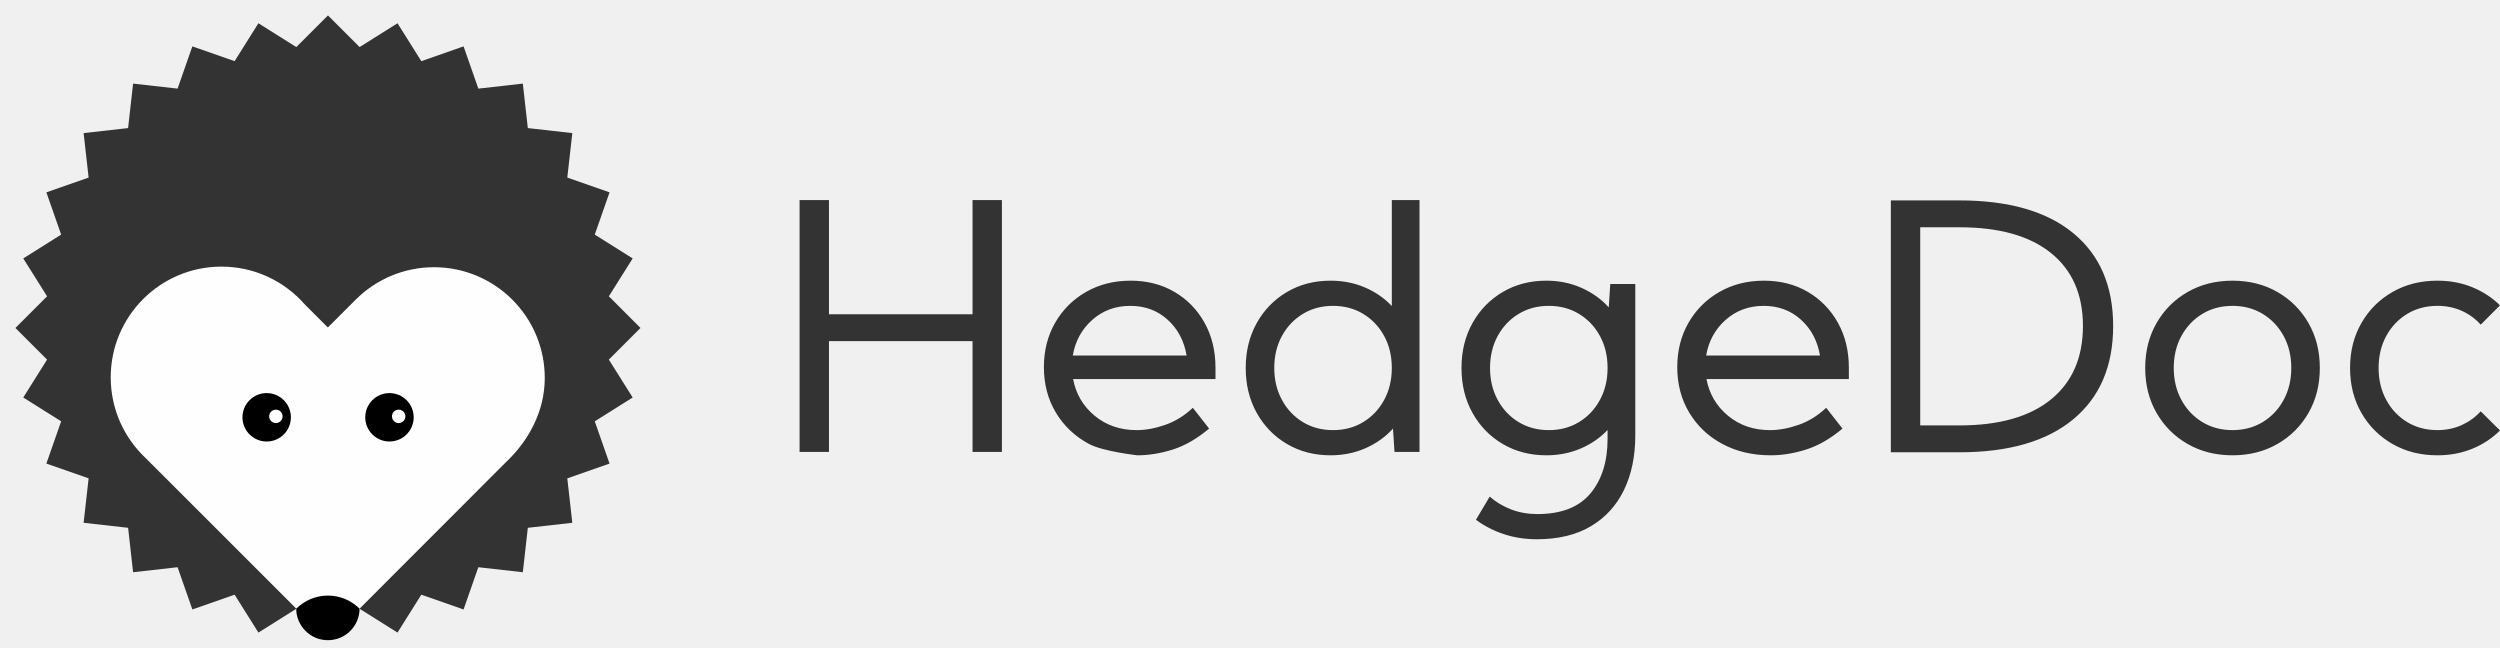
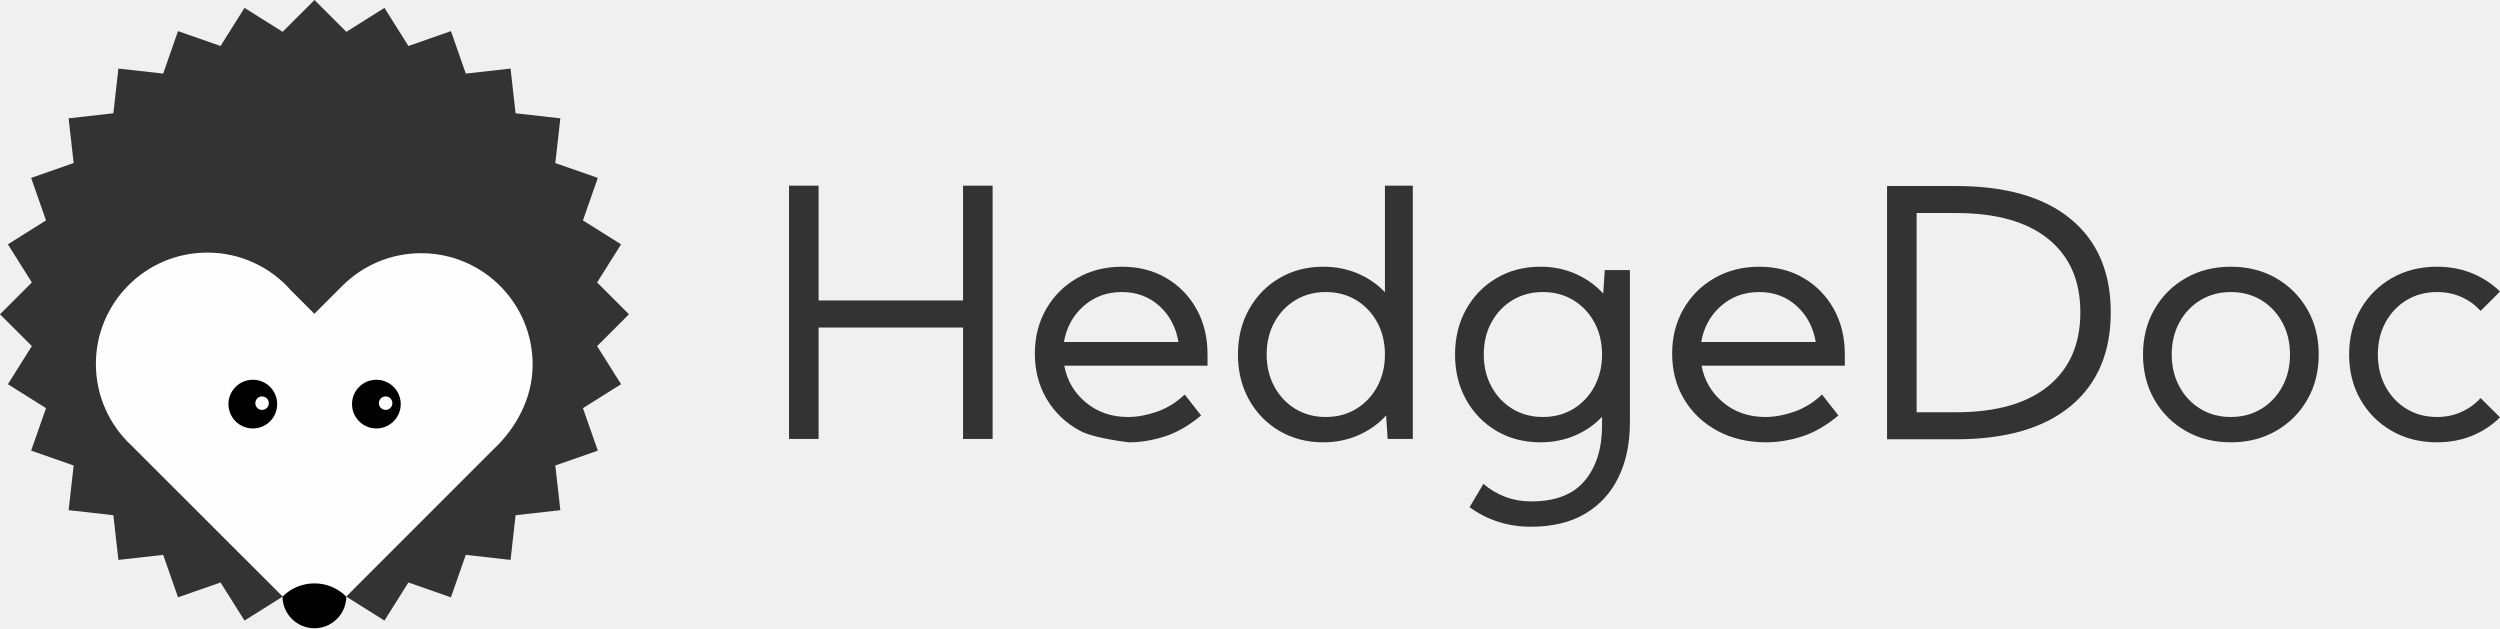
- <svg xmlns="http://www.w3.org/2000/svg" clip-rule="evenodd" fill-rule="evenodd" height="430.079" stroke-linejoin="round" stroke-miterlimit="2" viewBox="0 0 1660.241 430.079" width="1660.241">
-   <g fill-rule="nonzero" transform="translate(10.24244 10.24245)">
-     <path d="m0-124.766-6.399 6.398-7.662-4.814-4.812 7.662-8.541-2.989-2.988 8.54-8.993-1.013-1.011 8.991-8.992 1.013 1.012 8.991-8.541 2.989 2.988 8.54-7.661 4.815 4.815 7.662-6.399 6.399 6.398 6.398-4.814 7.661 7.661 4.814-2.988 8.541 8.541 2.988-1.012 8.985 8.992 1.011 1.011 8.985 8.993-1.015 2.988 8.54 8.541-2.988 4.812 7.662 7.662-4.813h12.796l7.661 4.813 4.814-7.66 8.541 2.988 2.988-8.54 8.992 1.014 1.014-8.985 8.99-1.012-1.012-8.985 8.54-2.988-2.988-8.541 7.662-4.815-4.815-7.66 6.398-6.398-6.398-6.399 4.815-7.66-7.662-4.814 2.988-8.542-8.54-2.988 1.014-8.991-8.992-1.015-1.013-8.991-8.991 1.013-2.989-8.54-8.54 2.989-4.814-7.663-7.663 4.815z" fill="#333" transform="matrix(3.284956 0 0 3.284956 207.5566 409.8508)" />
-     <path d="m0-30.513c0-12.366-10.025-22.393-22.392-22.393-6.143 0-11.707 2.476-15.752 6.481l-.003-.002-5.705 5.706-4.665-4.665c-4.104-4.683-10.125-7.642-16.839-7.642-12.367 0-22.392 10.025-22.392 22.391 0 6.463 2.74 12.281 7.118 16.368l36.799 36.784 35.987-36.014c4.496-4.232 7.844-10.203 7.844-17.014" fill="#fefefe" transform="matrix(3.284956 0 0 3.284956 351.5353 341.0132)" />
-     <path d="m-4.558-8.253c1.645 1.64 2.662 3.904 2.662 6.406 0 2.5-1.017 4.766-2.662 6.405-3.514-.026-6.357-2.883-6.357-6.405s2.843-6.38 6.357-6.406" transform="matrix(0 -3.284956 -3.284956 0 201.444 379.05)" />
-     <path d="m-4.896-4.894c-2.704 0-4.895 2.191-4.895 4.894 0 2.704 2.191 4.896 4.895 4.896s4.896-2.192 4.896-4.896c0-2.703-2.192-4.894-4.896-4.894" transform="matrix(0 -3.284956 -3.284956 0 166.8609 250.8016)" />
-     <path d="m-1.356-1.355c-.751 0-1.356.607-1.356 1.356 0 .748.605 1.355 1.356 1.355.749 0 1.357-.607 1.357-1.355 0-.749-.608-1.356-1.357-1.356" fill="#fff" transform="matrix(0 -3.284956 -3.284956 0 172.9693 261.8032)" />
-     <path d="m-4.896-4.894c-2.704 0-4.895 2.191-4.895 4.896 0 2.703 2.191 4.894 4.895 4.894s4.896-2.191 4.896-4.894c0-2.705-2.192-4.896-4.896-4.896" transform="matrix(0 -3.284956 -3.284956 0 248.406 250.8016)" />
-     <path d="m-1.357-1.356c-.751 0-1.356.608-1.356 1.358 0 .748.605 1.355 1.356 1.355.749 0 1.357-.607 1.357-1.355 0-.75-.608-1.358-1.357-1.358" fill="#fff" transform="matrix(0 -3.284956 -3.284956 0 254.514 261.7989)" />
-     <path d="m914.053 122.625v70.361c-4.98-5.276-10.966-9.399-17.953-12.375-6.99-2.973-14.572-4.461-22.748-4.461-10.778 0-20.426 2.506-28.938 7.525s-15.205 11.896-20.07 20.631c-4.872 8.738-7.307 18.677-7.307 29.826 0 11.156 2.435 21.101 7.307 29.832 4.865 8.735 11.559 15.61 20.07 20.629s18.16 7.529 28.938 7.529c8.4 0 16.168-1.58 23.307-4.74 7.135-3.16 13.193-7.49 18.176-12.992l1.006 15.502h16.611v-167.268zm-393.295.002v167.266h19.516v-73.596h95.34v73.596h19.512v-167.266h-19.512v75.828h-95.34v-75.828zm724.699.221v167.268h45.496c32.859 0 58.098-7.323 75.715-21.971 17.617-14.641 26.428-35.273 26.428-61.885 0-26.539-8.81-47.077-26.428-61.609s-42.855-21.803-75.715-21.803zm19.516 17.846h25.98c26.464 0 46.761 5.705 60.887 17.113 14.122 11.415 21.186 27.564 21.186 48.453 0 20.961-7.064 37.208-21.186 48.729-14.125 11.524-34.423 17.287-60.887 17.287h-25.98zm-248.33 35.455c-10.778 0-20.424 2.51-28.936 7.529-8.511 5.019-15.207 11.894-20.072 20.629-4.872 8.735-7.305 18.676-7.305 29.828 0 11.152 2.433 21.095 7.305 29.83 4.865 8.735 11.561 15.611 20.072 20.631 8.511 5.019 18.158 7.525 28.936 7.525 8.176 0 15.76-1.488 22.75-4.461 6.987-2.973 12.971-7.096 17.951-12.375v5.795c0 15.167-3.81 27.301-11.428 36.41-7.624 9.103-19.348 13.656-35.182 13.656-6.245 0-12.043-1.021-17.395-3.064-5.354-2.047-10.113-4.89-14.275-8.529l-9.143 15.387c5.499 4.09 11.669 7.263 18.508 9.533 6.839 2.27 14.16 3.4 21.969 3.4 14.198 0 26.148-2.88 35.852-8.639 9.7-5.762 17.04-13.811 22.023-24.143 4.98-10.334 7.469-22.377 7.469-36.131v-100.582h-16.615l-1.004 15.502c-4.98-5.502-11.037-9.832-18.176-12.992-7.135-3.16-14.905-4.74-23.305-4.74zm591.766.002c-11.152 0-21.097 2.51-29.832 7.529-8.735 5.016-15.61 11.891-20.629 20.629-5.016 8.735-7.525 18.674-7.525 29.826 0 11.152 2.509 21.097 7.525 29.828 5.019 8.738 11.894 15.613 20.629 20.629 8.735 5.019 18.68 7.529 29.832 7.529 8.4 0 16.129-1.449 23.191-4.35 7.063-2.901 13.195-6.951 18.398-12.154l-12.824-12.711c-3.495 3.866-7.693 6.91-12.598 9.141-4.908 2.23-10.298 3.348-16.168 3.348-7.509 0-14.201-1.783-20.074-5.354-5.873-3.567-10.503-8.475-13.883-14.717-3.384-6.245-5.072-13.309-5.072-21.189 0-7.953 1.689-15.034 5.072-21.242 3.38-6.205 8.009-11.095 13.883-14.662 5.873-3.571 12.565-5.354 20.074-5.354 5.87 0 11.26 1.096 16.168 3.287 4.904 2.194 9.102 5.259 12.598 9.201l12.824-12.824c-5.203-5.128-11.336-9.142-18.398-12.043-7.063-2.901-14.792-4.348-23.191-4.348zm-867.867.002c-11.001 0-20.85 2.494-29.549 7.471-8.699 4.983-15.538 11.806-20.518 20.465s-7.473 18.491-7.473 29.496c0 11.3 2.656 21.37 7.975 30.217 5.312 8.846 12.655 15.779 22.023 20.799 9.365 5.016 32.113 7.525 32.113 7.525 7.509 0 15.295-1.266 23.363-3.795 8.065-2.526 16.148-7.17 24.252-13.938l-10.816-13.826c-5.502 5.203-11.597 8.978-18.285 11.32-6.695 2.339-13.048 3.512-19.072 3.512-10.854 0-20.127-3.18-27.82-9.533-7.693-6.36-12.469-14.481-14.328-24.369h94.561v-7.469c0-11.225-2.418-21.189-7.25-29.885-4.832-8.699-11.486-15.536-19.961-20.52-8.475-4.977-18.21-7.471-29.215-7.471zm420.613 0c-11.001 0-20.848 2.494-29.547 7.471-8.698 4.983-15.54 11.806-20.52 20.465s-7.473 18.491-7.473 29.496c0 11.3 2.658 21.37 7.977 30.217 5.312 8.846 12.656 15.779 22.021 20.799 9.365 5.016 20.071 7.525 32.113 7.525 7.509 0 15.295-1.266 23.363-3.795 8.065-2.526 16.15-7.17 24.254-13.938l-10.818-13.826c-5.502 5.203-11.595 8.978-18.283 11.32-6.691 2.339-13.05 3.512-19.074 3.512-10.854 0-20.125-3.18-27.818-9.533-7.693-6.36-12.471-14.481-14.33-24.369h94.561v-7.469c0-11.225-2.418-21.189-7.25-29.885-4.832-8.699-11.484-15.536-19.959-20.52-8.475-4.977-18.212-7.471-29.217-7.471zm311.211 0c-11.152 0-21.091 2.506-29.826 7.525-8.738 5.019-15.613 11.896-20.633 20.631-5.016 8.735-7.527 18.677-7.527 29.826 0 11.152 2.511 21.097 7.527 29.832 5.019 8.735 11.895 15.609 20.633 20.629 8.735 5.019 18.674 7.525 29.826 7.525 11.149 0 21.093-2.506 29.828-7.525 8.735-5.019 15.61-11.894 20.629-20.629 5.019-8.735 7.525-18.68 7.525-29.832 0-11.149-2.506-21.091-7.525-29.826-5.019-8.735-11.894-15.611-20.629-20.631-8.735-5.019-18.679-7.525-29.828-7.525zm-454.049 16.723c7.506 0 14.2 1.785 20.07 5.355 5.873 3.567 10.503 8.458 13.883 14.66 3.384 6.209 5.074 13.291 5.074 21.244 0 7.881-1.691 14.943-5.074 21.188-3.38 6.245-8.009 11.15-13.883 14.721-5.87 3.567-12.564 5.352-20.07 5.352-7.509 0-14.202-1.784-20.072-5.352-5.873-3.571-10.503-8.476-13.883-14.721-3.387-6.245-5.074-13.307-5.074-21.188 0-7.953 1.687-15.036 5.074-21.244 3.38-6.202 8.009-11.093 13.883-14.66 5.87-3.571 12.563-5.355 20.072-5.355zm-143.293.002c7.509 0 14.2 1.784 20.07 5.352 5.873 3.571 10.503 8.459 13.887 14.664 3.38 6.209 5.072 13.291 5.072 21.24 0 7.881-1.692 14.945-5.072 21.189-3.384 6.245-8.013 11.151-13.887 14.719-5.87 3.571-12.561 5.355-20.07 5.355s-14.2-1.785-20.07-5.355c-5.873-3.567-10.503-8.474-13.883-14.719-3.384-6.245-5.076-13.309-5.076-21.189 0-7.95 1.693-15.032 5.076-21.24 3.38-6.205 8.009-11.093 13.883-14.664 5.87-3.567 12.561-5.352 20.07-5.352zm-134.592.002c9.737 0 17.988 3.065 24.752 9.201 6.764 6.133 10.966 14.067 12.602 23.807h-75.604c1.636-9.589 5.948-17.489 12.936-23.697 6.987-6.205 15.427-9.311 25.314-9.311zm420.615 0c9.737 0 17.988 3.065 24.752 9.201 6.764 6.133 10.966 14.067 12.602 23.807h-75.603c1.636-9.589 5.948-17.489 12.935-23.697 6.987-6.205 15.427-9.311 25.314-9.311zm311.318 0c7.506 0 14.202 1.781 20.072 5.352 5.873 3.571 10.501 8.459 13.885 14.664 3.38 6.205 5.072 13.287 5.072 21.24 0 7.881-1.692 14.945-5.072 21.189-3.384 6.245-8.011 11.148-13.885 14.719-5.87 3.567-12.566 5.352-20.072 5.352-7.509 0-14.2-1.784-20.07-5.352-5.873-3.571-10.503-8.474-13.883-14.719-3.387-6.245-5.074-13.309-5.074-21.189 0-7.953 1.687-15.035 5.074-21.24 3.38-6.205 8.009-11.093 13.883-14.664 5.87-3.571 12.561-5.352 20.07-5.352z" fill="#333" stroke-width="3.285" />
+ <svg xmlns="http://www.w3.org/2000/svg" width="1500" height="377" viewBox="0 0 1500 377" fill-rule="evenodd" stroke-linejoin="round" stroke-miterlimit="2" clip-rule="evenodd">
+   <g fill-rule="nonzero">
+     <path fill="#333" d="m188.688 0-19.11 19.094-22.88-14.367-14.37 22.866-25.507-8.92-8.923 25.486-26.856-3.023-3.02 26.833-26.852 3.023 3.022 26.832-25.507 8.92 8.924 25.487L4.73 146.6l14.38 22.865L0 188.563l19.107 19.094L4.73 230.52l22.879 14.367-8.924 25.49 25.507 8.917-3.022 26.814 26.853 3.017 3.019 26.814 26.856-3.029 8.923 25.487 25.506-8.917 14.37 22.866 22.882-14.364h38.213l22.878 14.364 14.376-22.86 25.506 8.917 8.923-25.487 26.853 3.027 3.029-26.815 26.847-3.02-3.022-26.814 25.503-8.918-8.923-25.49 22.88-14.369-14.378-22.86 19.106-19.094-19.106-19.097 14.379-22.86-22.881-14.366 8.923-25.493-25.503-8.917 3.028-26.832-26.853-3.03-3.026-26.832-26.85 3.023-8.926-25.486-25.503 8.92-14.376-22.869-22.884 14.37z" />
+     <path fill="#fefefe" d="M319.578 218.746c0-36.905-29.938-66.829-66.87-66.829-18.345 0-34.96 7.39-47.04 19.342l-.01-.007-17.037 17.03-13.93-13.923c-12.257-13.976-30.237-22.806-50.288-22.806-36.931 0-66.87 29.918-66.87 66.822 0 19.288 8.183 36.651 21.257 48.848L188.684 377l107.47-107.478c13.426-12.63 23.424-30.45 23.424-50.776" />
+     <path d="M207.777 357.966c-4.897-4.91-11.658-7.944-19.13-7.944-7.466 0-14.233 3.035-19.128 7.944.078 10.487 8.61 18.972 19.128 18.972s19.053-8.485 19.13-18.972m-41.47-115.504c0 8.07-6.543 14.609-14.615 14.609-8.075 0-14.621-6.539-14.621-14.609s6.546-14.611 14.62-14.611c8.073 0 14.616 6.542 14.616 14.611" />
+     <path fill="#fff" d="M161.291 241.893a4.044 4.044 0 0 1-4.049 4.046 4.043 4.043 0 0 1-4.046-4.046 4.05 4.05 0 0 1 4.046-4.05 4.05 4.05 0 0 1 4.05 4.05" />
+     <path d="M240.439 242.462c0 8.07-6.543 14.609-14.621 14.609-8.072 0-14.615-6.539-14.615-14.609s6.543-14.611 14.615-14.611c8.078 0 14.621 6.542 14.621 14.611" />
+     <path fill="#fff" d="M235.426 241.892a4.047 4.047 0 0 1-4.055 4.046 4.043 4.043 0 0 1-4.047-4.046 4.05 4.05 0 0 1 4.047-4.05 4.053 4.053 0 0 1 4.055 4.05" />
+     <path fill="#333" d="M830.958 111.404v63.922c-4.527-4.793-9.969-8.538-16.321-11.242-6.355-2.701-13.247-4.053-20.68-4.053-9.798 0-18.57 2.277-26.307 6.837-7.737 4.56-13.823 10.807-18.246 18.743-4.428 7.938-6.642 16.968-6.642 27.097 0 10.134 2.214 19.17 6.642 27.102 4.423 7.935 10.509 14.18 18.246 18.74 7.738 4.56 16.509 6.841 26.307 6.841 7.636 0 14.699-1.435 21.188-4.306 6.486-2.871 11.993-6.805 16.523-11.804l.915 14.084h15.1V111.404Zm-357.541.002v151.959h17.741v-66.861h86.673v66.86h17.738V111.406H577.83v68.89h-86.673v-68.89zm658.818.2v151.961h41.36c29.872 0 52.816-6.653 68.832-19.96 16.016-13.301 24.025-32.046 24.025-56.222 0-24.11-8.01-42.769-24.025-55.971-16.016-13.203-38.96-19.808-68.832-19.808zm17.742 16.213h23.618c24.058 0 42.51 5.182 55.352 15.547 12.838 10.37 19.26 25.042 19.26 44.02 0 19.042-6.422 33.802-19.26 44.269-12.841 10.469-31.294 15.705-55.352 15.705h-23.618zm-225.755 32.21c-9.798 0-18.568 2.28-26.305 6.84-7.738 4.56-13.825 10.806-18.248 18.742-4.429 7.935-6.64 16.966-6.64 27.098 0 10.132 2.211 19.165 6.64 27.1 4.423 7.936 10.51 14.184 18.248 18.744 7.737 4.56 16.506 6.836 26.305 6.836 7.433 0 14.327-1.351 20.682-4.052 6.351-2.701 11.792-6.447 16.319-11.243v5.265c0 13.778-3.464 24.802-10.39 33.078-6.93 8.27-17.588 12.407-31.982 12.407-5.677 0-10.949-.928-15.814-2.784-4.867-1.86-9.194-4.443-12.977-7.75l-8.312 13.98c5 3.715 10.608 6.598 16.826 8.66 6.217 2.063 12.873 3.09 19.971 3.09 12.907 0 23.77-2.617 32.593-7.849 8.818-5.234 15.49-12.547 20.02-21.933 4.528-9.389 6.79-20.329 6.79-32.825v-91.377h-15.104l-.913 14.083c-4.527-4.999-10.034-8.932-16.523-11.803-6.487-2.871-13.55-4.307-21.186-4.307zm537.969.002c-10.139 0-19.18 2.28-27.12 6.84-7.94 4.558-14.19 10.803-18.754 18.742-4.56 7.935-6.84 16.965-6.84 27.096 0 10.132 2.28 19.167 6.84 27.099 4.564 7.938 10.813 14.184 18.754 18.741 7.94 4.56 16.981 6.84 27.12 6.84 7.636 0 14.663-1.316 21.083-3.951 6.42-2.635 11.996-6.315 16.726-11.042l-11.658-11.548c-3.178 3.513-6.994 6.278-11.453 8.304-4.461 2.027-9.361 3.042-14.698 3.042-6.827 0-12.91-1.62-18.25-4.864-5.339-3.241-9.547-7.7-12.62-13.37-3.076-5.673-4.611-12.091-4.611-19.25 0-7.226 1.535-13.659 4.611-19.299 3.073-5.637 7.281-10.08 12.62-13.32 5.34-3.244 11.423-4.864 18.25-4.864 5.337 0 10.237.996 14.698 2.986 4.459 1.994 8.275 4.778 11.453 8.36L1500 174.922c-4.73-4.659-10.305-8.306-16.726-10.941-6.42-2.635-13.447-3.95-21.083-3.95zm-788.971.002c-10.001 0-18.955 2.266-26.863 6.787-7.907 4.527-14.125 10.725-18.652 18.592-4.527 7.867-6.793 16.8-6.793 26.797 0 10.266 2.414 19.415 7.25 27.452 4.828 8.037 11.504 14.335 20.02 18.895 8.515 4.557 29.195 6.837 29.195 6.837 6.826 0 13.904-1.15 21.239-3.448 7.331-2.295 14.68-6.514 22.047-12.662l-9.833-12.56c-5.002 4.727-10.543 8.156-16.623 10.284-6.086 2.125-11.861 3.19-17.338 3.19-9.867 0-18.298-2.889-25.291-8.66-6.994-5.778-11.336-13.157-13.026-22.14h85.964v-6.785c0-10.198-2.198-19.25-6.59-27.15-4.394-7.903-10.442-14.115-18.147-18.642-7.705-4.521-16.555-6.787-26.559-6.787zm382.376 0c-10.001 0-18.953 2.266-26.86 6.787-7.908 4.527-14.128 10.725-18.655 18.592-4.527 7.867-6.793 16.8-6.793 26.797 0 10.266 2.416 19.415 7.251 27.452 4.83 8.037 11.506 14.335 20.02 18.895 8.514 4.557 18.246 6.837 29.194 6.837 6.826 0 13.905-1.15 21.239-3.448 7.331-2.295 14.682-6.514 22.05-12.662l-9.836-12.56c-5.002 4.727-10.54 8.156-16.62 10.284-6.084 2.125-11.864 3.19-17.341 3.19-9.867 0-18.296-2.889-25.29-8.66-6.994-5.778-11.337-13.157-13.027-22.14h85.964v-6.785c0-10.198-2.198-19.25-6.59-27.15-4.393-7.903-10.44-14.115-18.145-18.642-7.705-4.521-16.557-6.787-26.56-6.787zm282.92 0c-10.14 0-19.175 2.277-27.115 6.837-7.944 4.56-14.194 10.807-18.757 18.743-4.56 7.935-6.843 16.968-6.843 27.096 0 10.132 2.282 19.167 6.843 27.103 4.563 7.935 10.813 14.18 18.757 18.74 7.94 4.56 16.976 6.837 27.114 6.837 10.136 0 19.176-2.276 27.117-6.836 7.94-4.56 14.19-10.806 18.754-18.741 4.563-7.936 6.84-16.97 6.84-27.103 0-10.128-2.277-19.161-6.84-27.096-4.564-7.936-10.813-14.183-18.754-18.743-7.94-4.56-16.98-6.837-27.117-6.837zm-412.773 15.192c6.824 0 12.91 1.622 18.246 4.866 5.34 3.24 9.548 7.684 12.62 13.318 3.077 5.64 4.614 12.075 4.614 19.3 0 7.16-1.537 13.576-4.613 19.249-3.073 5.673-7.281 10.13-12.62 13.374-5.337 3.24-11.423 4.861-18.247 4.861-6.826 0-12.91-1.62-18.247-4.861-5.34-3.244-9.548-7.7-12.62-13.374-3.08-5.673-4.614-12.09-4.614-19.249 0-7.225 1.534-13.66 4.613-19.3 3.073-5.634 7.281-10.077 12.62-13.318 5.337-3.244 11.422-4.866 18.248-4.866zm-130.266.002c6.827 0 12.91 1.62 18.246 4.862 5.34 3.244 9.548 7.685 12.624 13.322 3.073 5.64 4.611 12.074 4.611 19.297 0 7.159-1.538 13.577-4.611 19.25-3.076 5.673-7.285 10.13-12.624 13.372-5.337 3.244-11.42 4.865-18.246 4.865-6.827 0-12.91-1.621-18.246-4.865-5.34-3.241-9.548-7.699-12.62-13.372-3.077-5.673-4.615-12.091-4.615-19.25 0-7.223 1.538-13.657 4.614-19.297 3.073-5.637 7.282-10.078 12.621-13.322 5.337-3.241 11.42-4.862 18.246-4.862zm-122.356.002c8.851 0 16.352 2.784 22.501 8.359 6.15 5.572 9.97 12.78 11.456 21.628h-68.73c1.487-8.711 5.407-15.888 11.76-21.529 6.351-5.637 14.024-8.458 23.013-8.458zm382.377 0c8.852 0 16.353 2.784 22.502 8.359 6.15 5.572 9.969 12.78 11.456 21.628h-68.73c1.487-8.711 5.407-15.888 11.76-21.529 6.351-5.637 14.024-8.458 23.012-8.458zm283.017 0c6.824 0 12.911 1.618 18.248 4.862 5.34 3.244 9.547 7.684 12.623 13.322 3.072 5.637 4.61 12.071 4.61 19.296 0 7.16-1.538 13.578-4.61 19.25-3.076 5.674-7.283 10.129-12.623 13.373-5.337 3.24-11.424 4.862-18.248 4.862-6.826 0-12.909-1.621-18.245-4.862-5.34-3.244-9.548-7.699-12.621-13.372-3.079-5.673-4.613-12.091-4.613-19.25 0-7.226 1.534-13.66 4.613-19.297 3.073-5.638 7.281-10.078 12.62-13.322 5.337-3.244 11.42-4.862 18.246-4.862z" />
  </g>
</svg>
